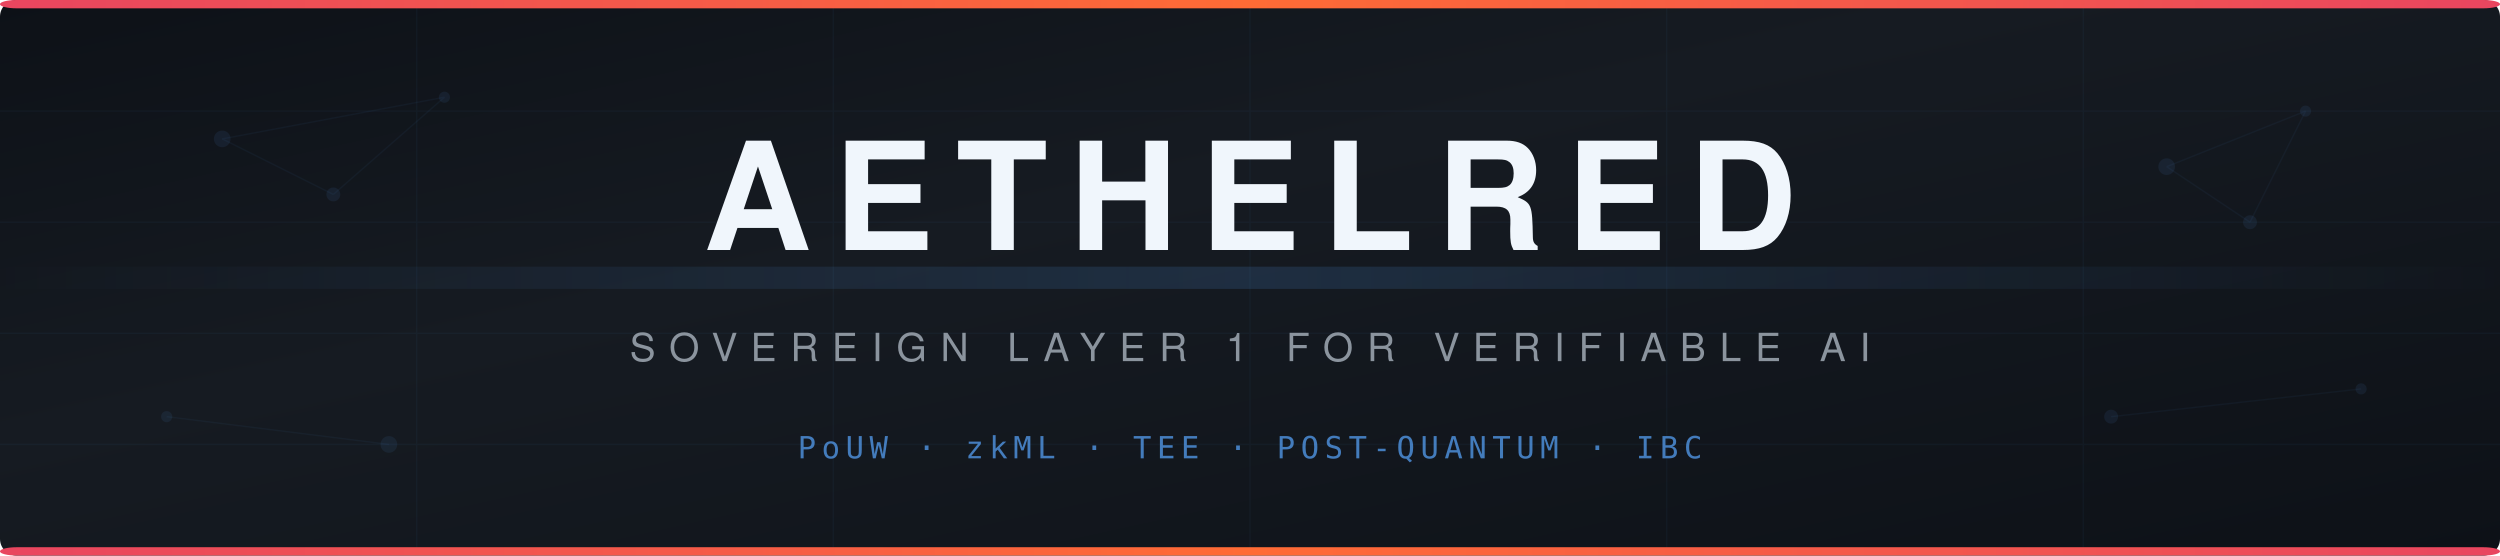
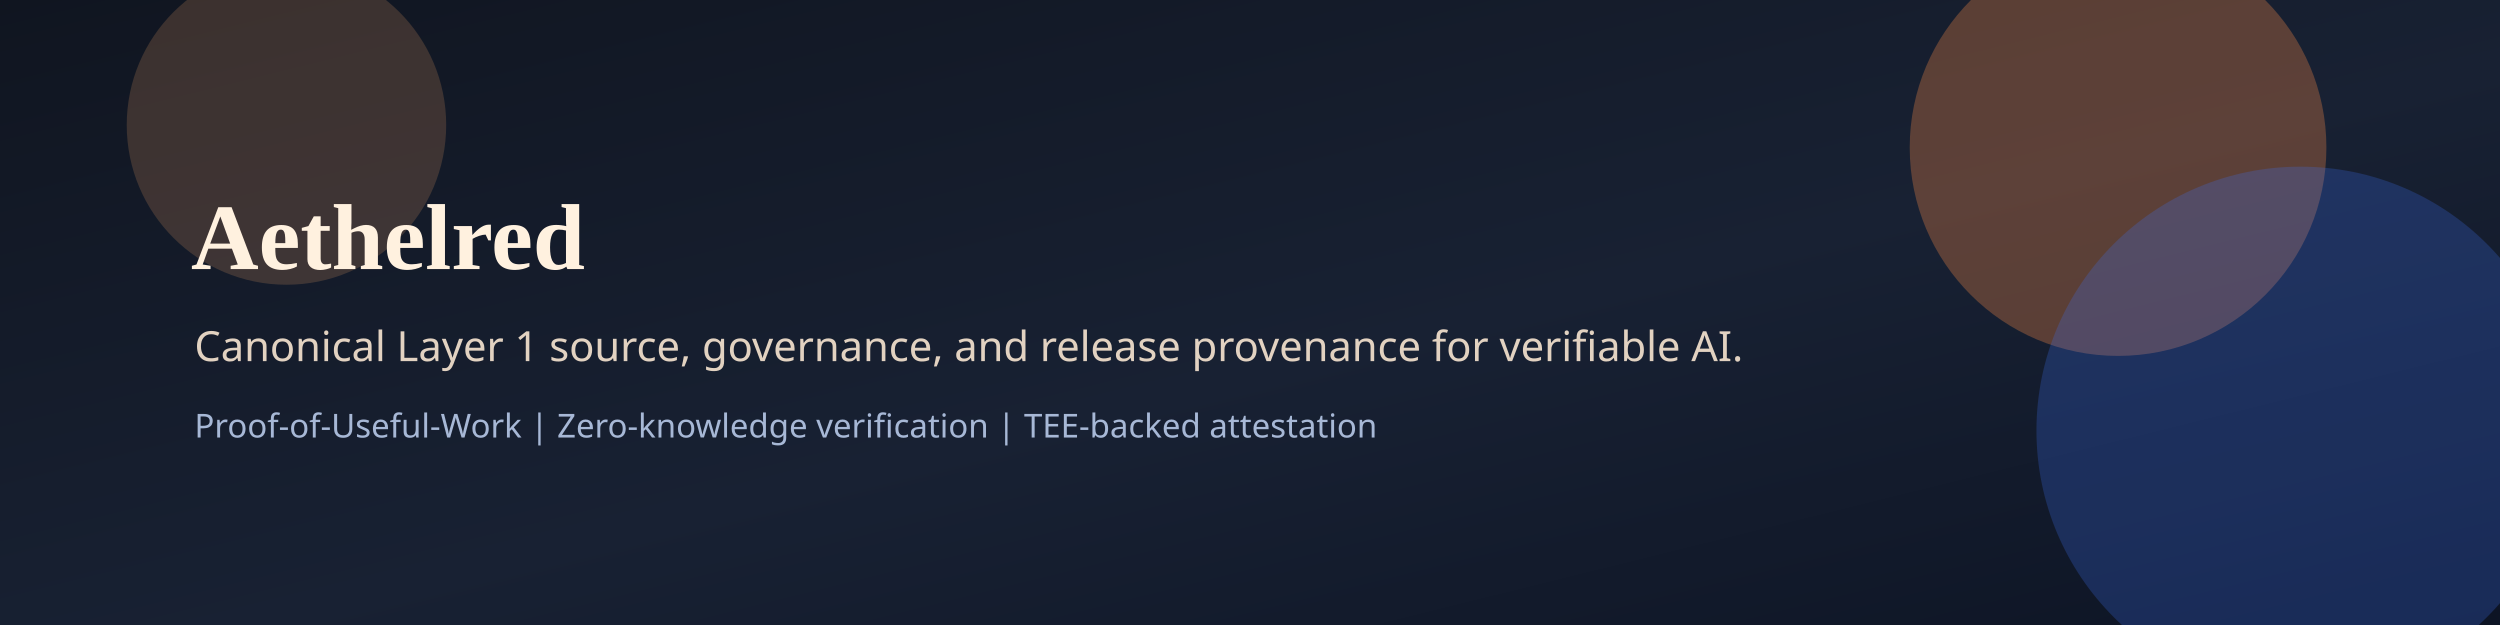
- <svg xmlns="http://www.w3.org/2000/svg" width="900" height="200" viewBox="0 0 900 200">
+ <svg xmlns="http://www.w3.org/2000/svg" width="1440" height="360" viewBox="0 0 1440 360" role="img" aria-labelledby="title desc">
  <defs>
-     <linearGradient id="bgGrad" x1="0%" y1="0%" x2="100%" y2="100%">
-       <stop offset="0%" style="stop-color:#0d1117" />
-       <stop offset="40%" style="stop-color:#161b22" />
-       <stop offset="100%" style="stop-color:#0d1117" />
-     </linearGradient>
-     <linearGradient id="accentGrad" x1="0%" y1="0%" x2="100%" y2="0%">
-       <stop offset="0%" style="stop-color:#e94560" />
-       <stop offset="50%" style="stop-color:#ff6b35" />
-       <stop offset="100%" style="stop-color:#e94560" />
-     </linearGradient>
-     <linearGradient id="subtleGrad" x1="0%" y1="0%" x2="100%" y2="0%">
-       <stop offset="0%" style="stop-color:#58a6ff;stop-opacity:0" />
-       <stop offset="50%" style="stop-color:#58a6ff;stop-opacity:0.15" />
-       <stop offset="100%" style="stop-color:#58a6ff;stop-opacity:0" />
+     <linearGradient id="bg" x1="0%" y1="0%" x2="100%" y2="100%">
+       <stop offset="0%" stop-color="#101520" />
+       <stop offset="55%" stop-color="#182133" />
+       <stop offset="100%" stop-color="#0d1424" />
    </linearGradient>
  </defs>
-   <rect width="900" height="200" fill="url(#bgGrad)" rx="6" />
-   <g opacity="0.04" stroke="#58a6ff" stroke-width="0.5">
-     <line x1="0" y1="40" x2="900" y2="40" />
-     <line x1="0" y1="80" x2="900" y2="80" />
-     <line x1="0" y1="120" x2="900" y2="120" />
-     <line x1="0" y1="160" x2="900" y2="160" />
-     <line x1="150" y1="0" x2="150" y2="200" />
-     <line x1="300" y1="0" x2="300" y2="200" />
-     <line x1="450" y1="0" x2="450" y2="200" />
-     <line x1="600" y1="0" x2="600" y2="200" />
-     <line x1="750" y1="0" x2="750" y2="200" />
-   </g>
-   <g opacity="0.08" fill="#58a6ff">
-     <circle cx="80" cy="50" r="3" />
-     <circle cx="160" cy="35" r="2" />
-     <circle cx="120" cy="70" r="2.5" />
-     <circle cx="780" cy="60" r="3" />
-     <circle cx="830" cy="40" r="2" />
-     <circle cx="810" cy="80" r="2.5" />
-     <circle cx="60" cy="150" r="2" />
-     <circle cx="140" cy="160" r="3" />
-     <circle cx="760" cy="150" r="2.5" />
-     <circle cx="850" cy="140" r="2" />
-   </g>
-   <g opacity="0.05" stroke="#58a6ff" stroke-width="0.5">
-     <line x1="80" y1="50" x2="160" y2="35" />
-     <line x1="80" y1="50" x2="120" y2="70" />
-     <line x1="160" y1="35" x2="120" y2="70" />
-     <line x1="780" y1="60" x2="830" y2="40" />
-     <line x1="780" y1="60" x2="810" y2="80" />
-     <line x1="830" y1="40" x2="810" y2="80" />
-     <line x1="60" y1="150" x2="140" y2="160" />
-     <line x1="760" y1="150" x2="850" y2="140" />
-   </g>
-   <rect x="0" y="0" width="900" height="3" fill="url(#accentGrad)" rx="6" />
-   <rect x="0" y="96" width="900" height="8" fill="url(#subtleGrad)" />
-   <text x="450" y="90" font-family="'SF Pro Display', -apple-system, BlinkMacSystemFont, 'Segoe UI', Helvetica, Arial, sans-serif" font-size="54" font-weight="700" fill="#f0f6fc" text-anchor="middle" letter-spacing="8">AETHELRED</text>
-   <text x="450" y="130" font-family="'SF Pro Display', -apple-system, BlinkMacSystemFont, 'Segoe UI', Helvetica, Arial, sans-serif" font-size="14" fill="#8b949e" text-anchor="middle" letter-spacing="5">SOVEREIGN LAYER 1 FOR VERIFIABLE AI</text>
-   <text x="450" y="165" font-family="'SF Mono', 'Fira Code', Consolas, monospace" font-size="11" fill="#58a6ff" text-anchor="middle" letter-spacing="2" opacity="0.7">PoUW  ·  zkML  ·  TEE  ·  POST-QUANTUM  ·  IBC</text>
-   <rect x="0" y="197" width="900" height="3" fill="url(#accentGrad)" rx="6" />
+   <rect width="1440" height="360" fill="url(#bg)" />
+   <circle cx="1220" cy="85" r="120" fill="#ff8e47" opacity="0.3" />
+   <circle cx="1325" cy="248" r="152" fill="#3c6ef0" opacity="0.25" />
+   <circle cx="165" cy="72" r="92" fill="#ffae69" opacity="0.18" />
+   <text x="110" y="155" fill="#fff1df" font-family="Georgia, Times New Roman, serif" font-size="54" font-weight="700">Aethelred</text>
+   <text x="112" y="208" fill="#e2d2c1" font-family="Verdana, Geneva, sans-serif" font-size="24">Canonical Layer 1 source, governance, and release provenance for verifiable AI.</text>
+   <text x="112" y="252" fill="#a7b8d6" font-family="Verdana, Geneva, sans-serif" font-size="19">Proof-of-Useful-Work | Zero-knowledge verification | TEE-backed attestation</text>
</svg>
